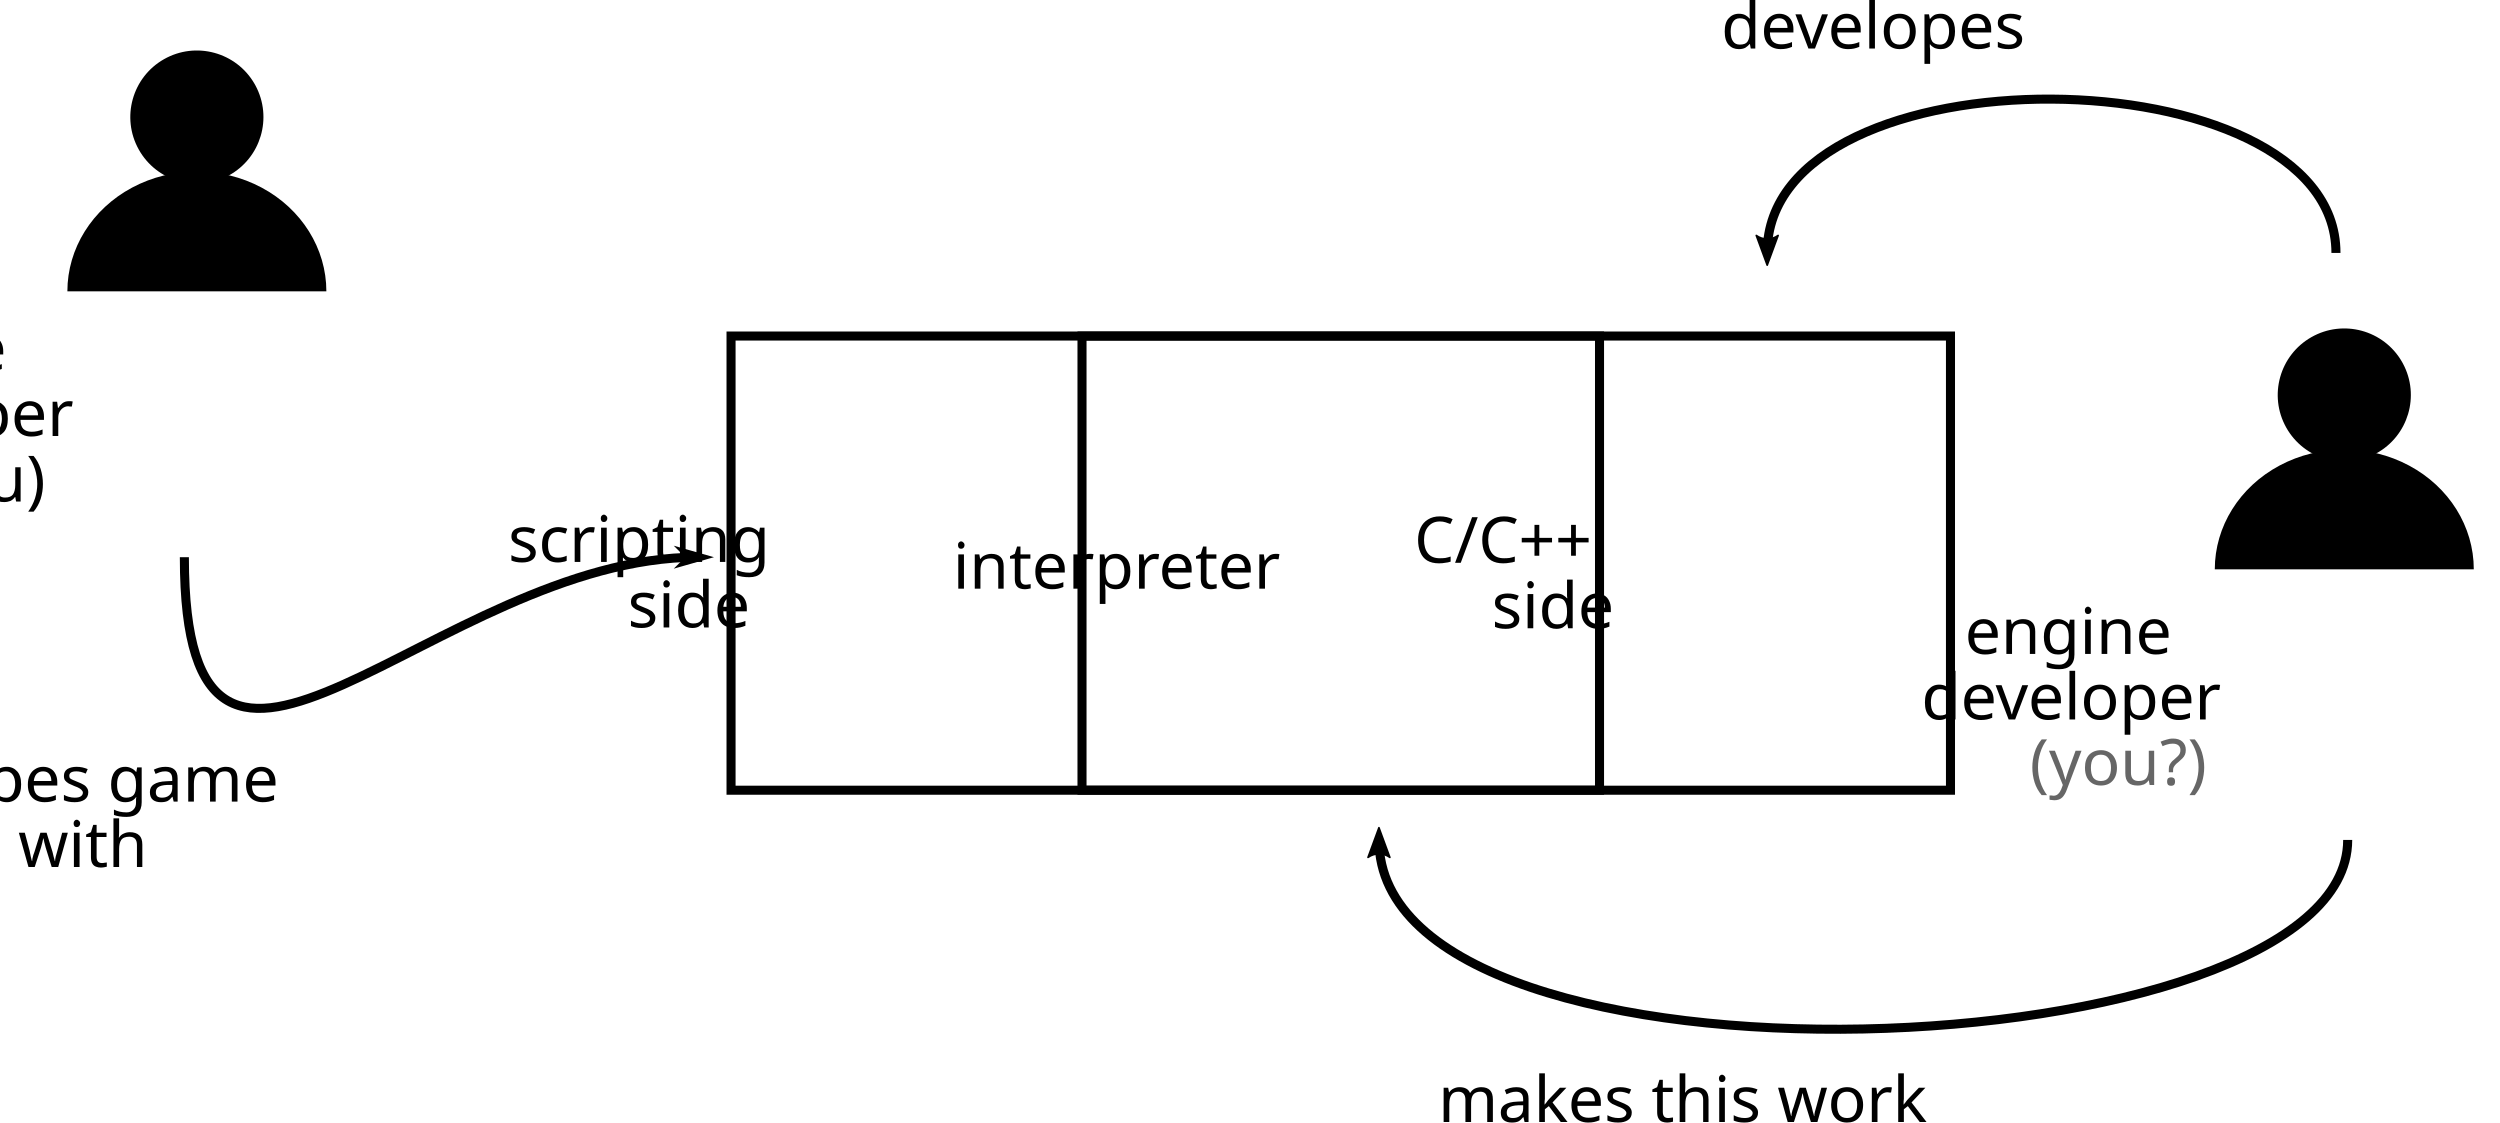
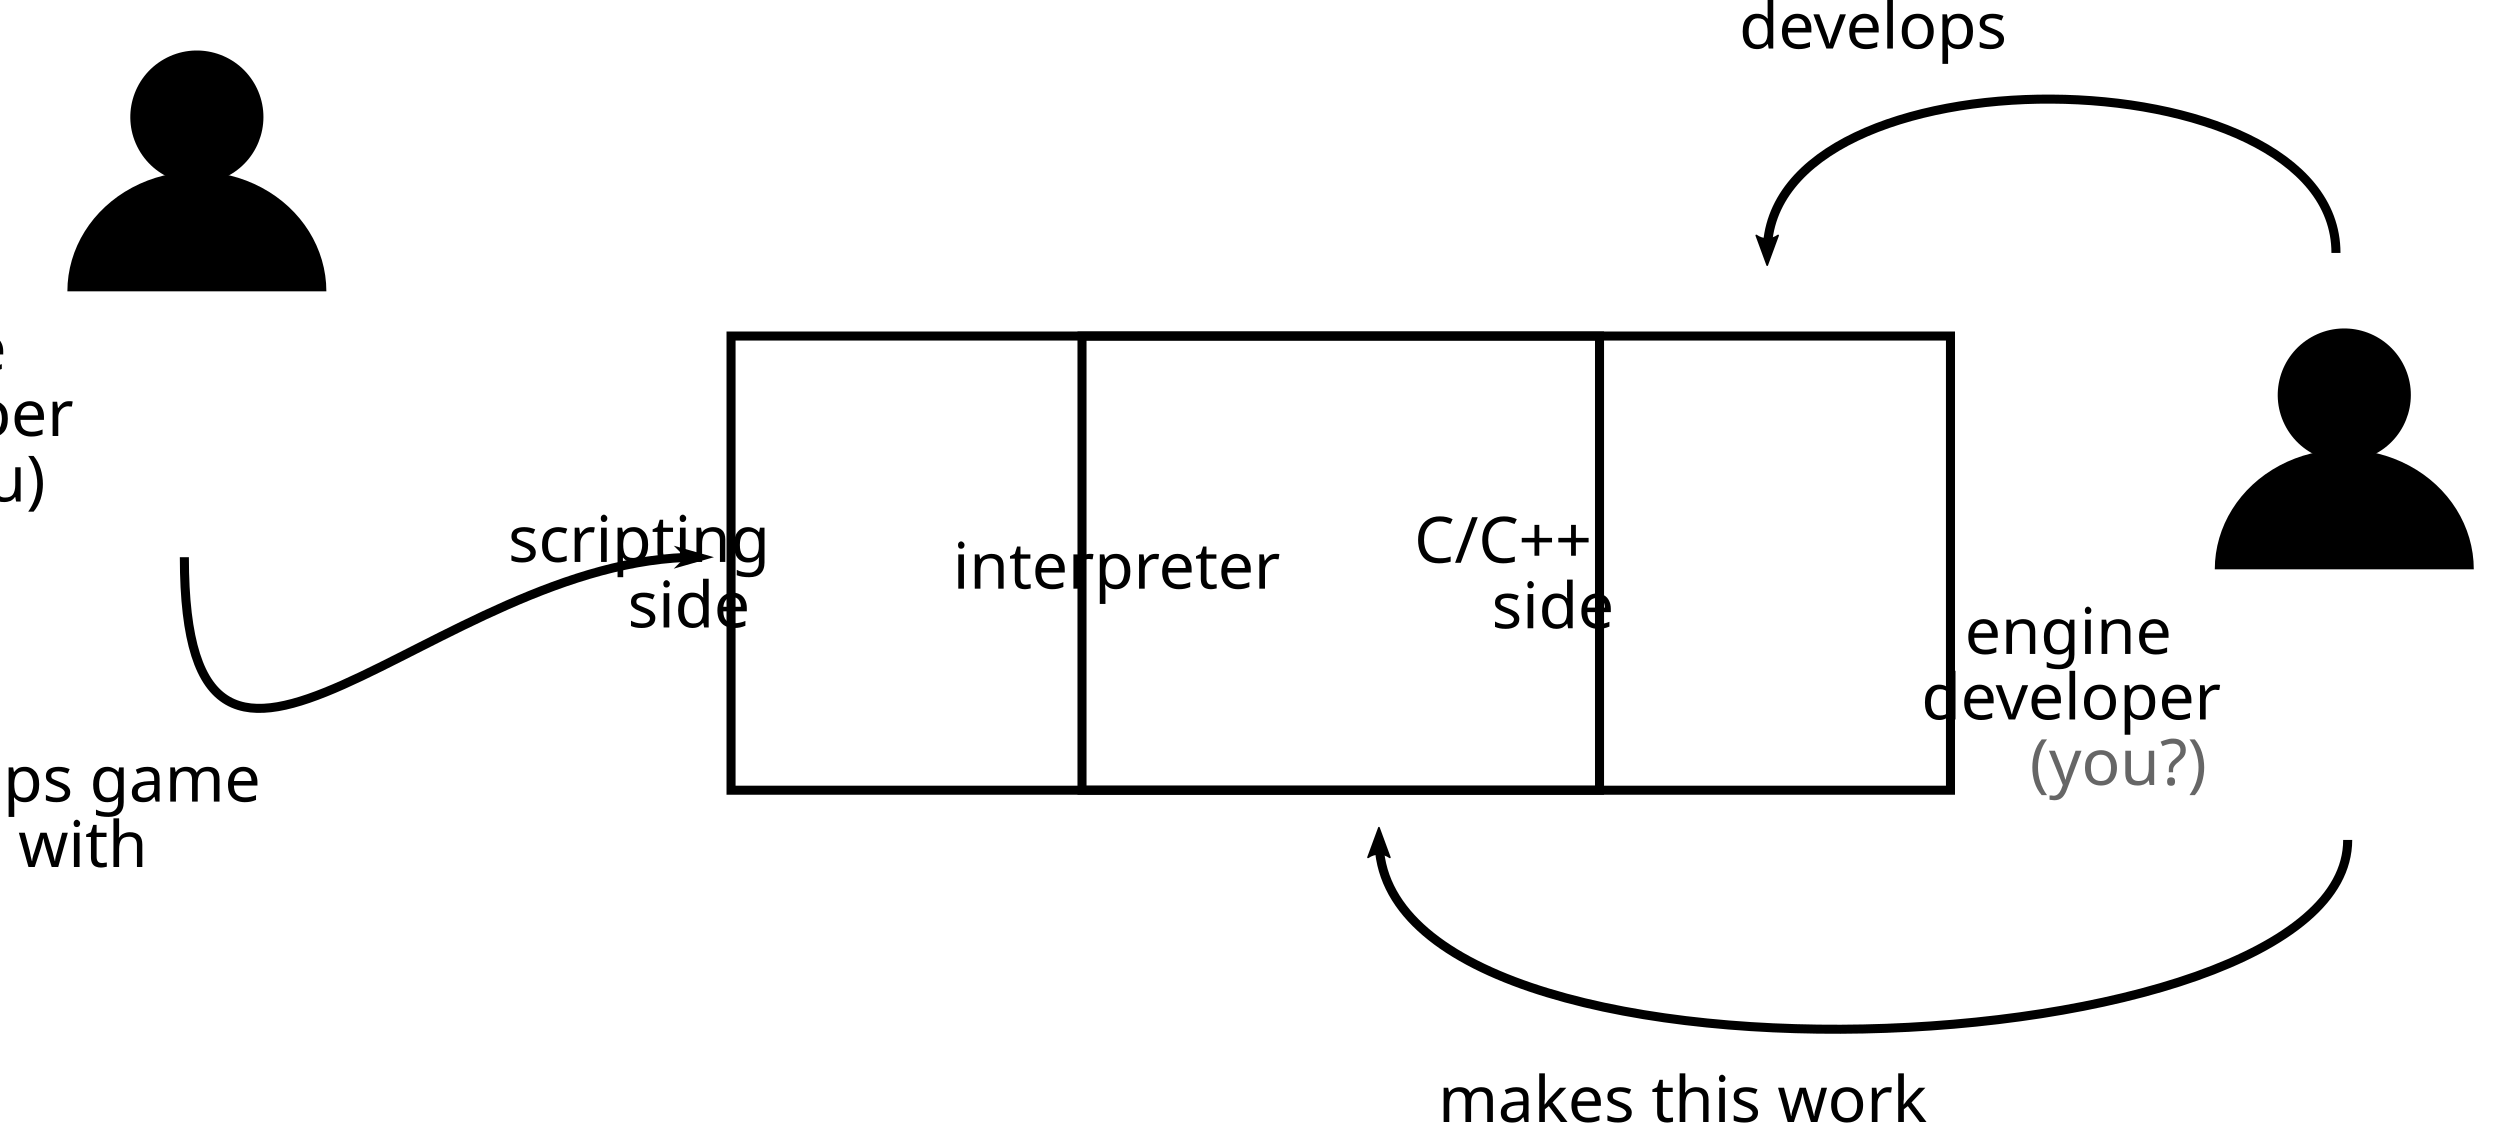
<svg xmlns="http://www.w3.org/2000/svg" width="138.029mm" height="62mm" viewBox="0 0 138.029 62" version="1.1" id="svg8">
  <defs id="defs2">
    <marker orient="auto" refY="0" refX="0" id="Arrow1Send" style="overflow:visible">
      <path id="path4632" d="M 0,0 5,-5 -12.5,0 5,5 Z" style="fill:#000000;fill-opacity:1;fill-rule:evenodd;stroke:#000000;stroke-width:1pt;stroke-opacity:1" transform="matrix(-0.2,0,0,-0.2,-1.2,0)" />
    </marker>
    <marker style="overflow:visible" id="marker5942" refX="0" refY="0" orient="auto">
      <path transform="matrix(0.3,0,0,0.3,-0.69,0)" d="M 8.719,4.034 -2.207,0.016 8.719,-4.002 c -1.745,2.372 -1.735,5.617 -6e-7,8.035 z" style="fill:#000000;fill-opacity:1;fill-rule:evenodd;stroke:#000000;stroke-width:0.625;stroke-linejoin:round;stroke-opacity:1" id="path5940" />
    </marker>
    <marker orient="auto" refY="0" refX="0" id="Arrow2Sstart" style="overflow:visible">
      <path id="path4647" style="fill:#000000;fill-opacity:1;fill-rule:evenodd;stroke:#000000;stroke-width:0.625;stroke-linejoin:round;stroke-opacity:1" d="M 8.719,4.034 -2.207,0.016 8.719,-4.002 c -1.745,2.372 -1.735,5.617 -6e-7,8.035 z" transform="matrix(0.3,0,0,0.3,-0.69,0)" />
    </marker>
    <marker orient="auto" refY="0" refX="0" id="Tail" style="overflow:visible">
      <g id="g4665" transform="scale(-1.2)" style="fill:#000000;fill-opacity:1;stroke:#000000;stroke-opacity:1">
        <path id="path4653" d="M -3.805,-3.959 0.544,0" style="fill:#000000;fill-opacity:1;fill-rule:evenodd;stroke:#000000;stroke-width:0.8;stroke-linecap:round;stroke-opacity:1" />
        <path id="path4655" d="M -1.287,-3.959 3.062,0" style="fill:#000000;fill-opacity:1;fill-rule:evenodd;stroke:#000000;stroke-width:0.8;stroke-linecap:round;stroke-opacity:1" />
        <path id="path4657" d="M 1.305,-3.959 5.654,0" style="fill:#000000;fill-opacity:1;fill-rule:evenodd;stroke:#000000;stroke-width:0.8;stroke-linecap:round;stroke-opacity:1" />
        <path id="path4659" d="M -3.805,4.178 0.544,0.22" style="fill:#000000;fill-opacity:1;fill-rule:evenodd;stroke:#000000;stroke-width:0.8;stroke-linecap:round;stroke-opacity:1" />
        <path id="path4661" d="M -1.287,4.178 3.062,0.22" style="fill:#000000;fill-opacity:1;fill-rule:evenodd;stroke:#000000;stroke-width:0.8;stroke-linecap:round;stroke-opacity:1" />
        <path id="path4663" d="M 1.305,4.178 5.654,0.22" style="fill:#000000;fill-opacity:1;fill-rule:evenodd;stroke:#000000;stroke-width:0.8;stroke-linecap:round;stroke-opacity:1" />
      </g>
    </marker>
    <marker orient="auto" refY="0" refX="0" id="Arrow1Lstart" style="overflow:visible">
      <path id="path4617" d="M 0,0 5,-5 -12.5,0 5,5 Z" style="fill:#000000;fill-opacity:1;fill-rule:evenodd;stroke:#000000;stroke-width:1pt;stroke-opacity:1" transform="matrix(0.8,0,0,0.8,10,0)" />
    </marker>
    <marker orient="auto" refY="0" refX="0" id="Arrow2Lend" style="overflow:visible">
      <path id="path4638" style="fill:#000000;fill-opacity:1;fill-rule:evenodd;stroke:#000000;stroke-width:0.625;stroke-linejoin:round;stroke-opacity:1" d="M 8.719,4.034 -2.207,0.016 8.719,-4.002 c -1.745,2.372 -1.735,5.617 -6e-7,8.035 z" transform="matrix(-1.1,0,0,-1.1,-1.1,0)" />
    </marker>
    <path id="g0-102" d="m 3.383,-7.376 c 0,-0.478 0.311,-1.243 1.614,-1.327 0.06,-0.012 0.108,-0.06 0.108,-0.132 0,-0.132 -0.096,-0.132 -0.227,-0.132 -1.196,0 -2.283,0.61 -2.295,1.494 v 2.726 c 0,0.466 0,0.849 -0.478,1.243 -0.418,0.347 -0.873,0.371 -1.136,0.383 -0.06,0.012 -0.108,0.06 -0.108,0.132 0,0.12 0.072,0.12 0.191,0.132 0.789,0.048 1.363,0.478 1.494,1.064 0.036,0.132 0.036,0.155 0.036,0.586 v 2.367 c 0,0.502 0,0.885 0.574,1.339 0.466,0.359 1.255,0.49 1.722,0.49 0.132,0 0.227,0 0.227,-0.132 0,-0.12 -0.072,-0.12 -0.191,-0.132 C 4.16,2.678 3.575,2.295 3.419,1.686 3.383,1.578 3.383,1.554 3.383,1.124 V -1.387 c 0,-0.55 -0.096,-0.753 -0.478,-1.136 C 2.654,-2.774 2.307,-2.893 1.973,-2.989 2.953,-3.264 3.383,-3.814 3.383,-4.507 Z" />
  </defs>
  <g id="layer1" transform="translate(-17.22418,-105.0297)">
    <g id="g6990">
      <g id="g6672">
        <text id="text4499" y="136.102" x="115.341" style="font-style:normal;font-weight:normal;font-size:10.583px;line-height:0.2;font-family:sans-serif;letter-spacing:0px;word-spacing:0px;fill:#000000;fill-opacity:1;stroke:none;stroke-width:0.265" xml:space="preserve">
          <tspan id="tspan4497" style="font-size:3.528px;line-height:0.3;text-align:center;text-anchor:middle;stroke-width:0.265" y="136.102" x="115.341">C/C++</tspan>
          <tspan style="font-size:3.528px;line-height:0.3;text-align:center;text-anchor:middle;stroke-width:0.265" y="139.717" x="115.341" id="tspan4501">side</tspan>
        </text>
        <text xml:space="preserve" style="font-style:normal;font-weight:normal;font-size:10.583px;line-height:0.2;font-family:sans-serif;letter-spacing:0px;word-spacing:0px;fill:#000000;fill-opacity:1;stroke:none;stroke-width:0.265" x="67.638" y="136.053" id="text4507">
          <tspan x="67.638" y="136.053" style="font-size:3.528px;line-height:0.3;text-align:center;text-anchor:middle;stroke-width:0.265" id="tspan4503">scripting</tspan>
          <tspan id="tspan4505" x="67.638" y="139.668" style="font-size:3.528px;line-height:0.3;text-align:center;text-anchor:middle;stroke-width:0.265">side</tspan>
        </text>
        <text id="text4513" y="137.532" x="91.26" style="font-style:normal;font-weight:normal;font-size:10.583px;line-height:0.2;font-family:sans-serif;letter-spacing:0px;word-spacing:0px;fill:#000000;fill-opacity:1;stroke:none;stroke-width:0.265" xml:space="preserve">
          <tspan style="font-size:3.528px;line-height:0.3;text-align:center;text-anchor:middle;stroke-width:0.265" y="137.532" x="91.26" id="tspan4511">interpreter</tspan>
        </text>
        <g id="g4523" transform="translate(-6.016679,0.8146799)">
          <rect id="rect4517" width="47.95" height="25.076" x="63.603" y="122.768" style="fill:none;stroke:#000000;stroke-width:0.5;stroke-miterlimit:4;stroke-dasharray:none;stroke-opacity:1" />
          <rect style="fill:none;stroke:#000000;stroke-width:0.5;stroke-miterlimit:4;stroke-dasharray:none;stroke-opacity:1" y="122.768" x="82.98" height="25.076" width="47.95" id="rect4519" />
        </g>
      </g>
      <g transform="translate(-41.3128,-58.25007)" id="g4600">
        <g id="g4531" transform="translate(28.98204,37.78285)">
          <path transform="scale(-1)" d="m -33.275,-141.583 a 7.149,6.615 0 0 1 -3.575,5.729 7.149,6.615 0 0 1 -7.149,0 7.149,6.615 0 0 1 -3.575,-5.729 l 7.149,0 z" id="path4525" style="fill:#000000;fill-opacity:1;stroke:none;stroke-width:0.5;stroke-miterlimit:4;stroke-dasharray:none;stroke-opacity:1" />
          <path d="m 43.661,130.22 a 3.675,3.675 0 0 1 -1.471,4.964 3.675,3.675 0 0 1 -4.975,-1.434 3.675,3.675 0 0 1 1.396,-4.986 3.675,3.675 0 0 1 4.996,1.359" id="path4527" style="fill:#000000;fill-opacity:1;stroke:none;stroke-width:0.451;stroke-miterlimit:4;stroke-dasharray:none;stroke-opacity:1" />
        </g>
        <text id="text4556" y="183.74" x="69.308" style="font-style:normal;font-weight:normal;font-size:10.583px;line-height:0.2;font-family:sans-serif;letter-spacing:0px;word-spacing:0px;fill:#000000;fill-opacity:1;stroke:none;stroke-width:0.265" xml:space="preserve">
          <tspan style="font-size:3.528px;line-height:0.3;text-align:center;text-anchor:middle;stroke-width:0.265" y="183.74" x="69.308" id="tspan4554">game</tspan>
          <tspan style="font-size:3.528px;line-height:0.3;text-align:center;text-anchor:middle;stroke-width:0.265" y="187.354" x="69.928" id="tspan4572">developer </tspan>
          <tspan style="font-size:3.528px;line-height:0.3;text-align:center;text-anchor:middle;stroke-width:0.265" y="190.969" x="69.308" id="tspan4562">(you)</tspan>
        </text>
      </g>
      <g transform="translate(41.57738,-42.9042)" id="g4591">
        <g id="g4537" transform="translate(64.65438,37.78285)">
          <path style="fill:#000000;fill-opacity:1;stroke:none;stroke-width:0.5;stroke-miterlimit:4;stroke-dasharray:none;stroke-opacity:1" id="path4533" d="m -33.275,-141.583 a 7.149,6.615 0 0 1 -3.575,5.729 7.149,6.615 0 0 1 -7.149,0 7.149,6.615 0 0 1 -3.575,-5.729 l 7.149,0 z" transform="scale(-1)" />
          <path style="fill:#000000;fill-opacity:1;stroke:none;stroke-width:0.451;stroke-miterlimit:4;stroke-dasharray:none;stroke-opacity:1" id="path4535" d="m 43.661,130.22 a 3.675,3.675 0 0 1 -1.471,4.964 3.675,3.675 0 0 1 -4.975,-1.434 3.675,3.675 0 0 1 1.396,-4.986 3.675,3.675 0 0 1 4.996,1.359" />
        </g>
        <text xml:space="preserve" style="font-style:normal;font-weight:normal;font-size:10.583px;line-height:0.2;font-family:sans-serif;letter-spacing:0px;word-spacing:0px;fill:#000000;fill-opacity:1;stroke:none;stroke-width:0.265" x="104.981" y="184.042" id="text4582">
          <tspan id="tspan4576" x="104.981" y="184.042" style="font-size:3.528px;line-height:0.3;text-align:center;text-anchor:middle;stroke-width:0.265">engine</tspan>
          <tspan id="tspan4578" x="105.601" y="187.657" style="font-size:3.528px;line-height:0.3;text-align:center;text-anchor:middle;stroke-width:0.265">developer </tspan>
          <tspan id="tspan4580" x="104.981" y="191.271" style="font-size:3.528px;line-height:0.3;text-align:center;text-anchor:middle;fill:#666666;stroke-width:0.265">(you?)</tspan>
        </text>
      </g>
      <path id="path5770" d="m 93.36,151.404 c 0,14.997 53.484,12.835 53.484,0" style="fill:none;stroke:#000000;stroke-width:0.5;stroke-linecap:butt;stroke-linejoin:miter;stroke-miterlimit:4;stroke-dasharray:none;stroke-opacity:1;marker-start:url(#marker5942)" />
      <path id="path5772" d="m 114.792,118.993 c 0,-11.49 31.404,-11.153 31.404,0" style="fill:none;stroke:#000000;stroke-width:0.5;stroke-linecap:butt;stroke-linejoin:miter;stroke-miterlimit:4;stroke-dasharray:none;stroke-opacity:1;marker-start:url(#Arrow2Sstart)" />
      <text id="text6659" y="107.71" x="130.276" style="font-style:normal;font-weight:normal;font-size:10.583px;line-height:0.2;font-family:sans-serif;letter-spacing:0px;word-spacing:0px;fill:#000000;fill-opacity:1;stroke:none;stroke-width:0.265" xml:space="preserve">
-         <tspan style="font-size:3.528px;line-height:0.3;text-align:center;text-anchor:middle;stroke-width:0.265" y="107.71" x="130.276" id="tspan6657">developes</tspan>
+         <tspan style="font-size:3.528px;line-height:0.3;text-align:center;text-anchor:middle;stroke-width:0.265" y="107.71" x="130.276" id="tspan6657">develops</tspan>
      </text>
      <text xml:space="preserve" style="font-style:normal;font-weight:normal;font-size:10.583px;line-height:0.2;font-family:sans-serif;letter-spacing:0px;word-spacing:0px;fill:#000000;fill-opacity:1;stroke:none;stroke-width:0.265" x="119.753" y="166.977" id="text6688">
        <tspan id="tspan6686" x="119.753" y="166.977" style="font-size:3.528px;line-height:0.3;text-align:center;text-anchor:middle;stroke-width:0.265">makes this work</tspan>
      </text>
      <path id="path6708" d="m 27.403,135.793 c 0,18.784 13.891,0 28.348,0" style="fill:none;stroke:#000000;stroke-width:0.5;stroke-linecap:butt;stroke-linejoin:miter;stroke-miterlimit:4;stroke-dasharray:none;stroke-opacity:1;marker-end:url(#Arrow1Send)" />
      <text xml:space="preserve" style="font-style:normal;font-weight:normal;font-size:10.583px;line-height:0.2;font-family:sans-serif;letter-spacing:0px;word-spacing:0px;fill:#000000;fill-opacity:1;stroke:none;stroke-width:0.265" x="31.435" y="149.287" id="text6948">
-         <tspan id="tspan6946" x="31.435" y="149.287" style="font-size:3.528px;line-height:0.3;text-align:center;text-anchor:middle;stroke-width:0.265">developes game</tspan>
+         <tspan id="tspan6946" x="31.435" y="149.287" style="font-size:3.528px;line-height:0.3;text-align:center;text-anchor:middle;stroke-width:0.265">develops game</tspan>
        <tspan id="tspan6950" x="31.435" y="152.902" style="font-size:3.528px;line-height:0.3;text-align:center;text-anchor:middle;stroke-width:0.265">with</tspan>
      </text>
    </g>
  </g>
</svg>
